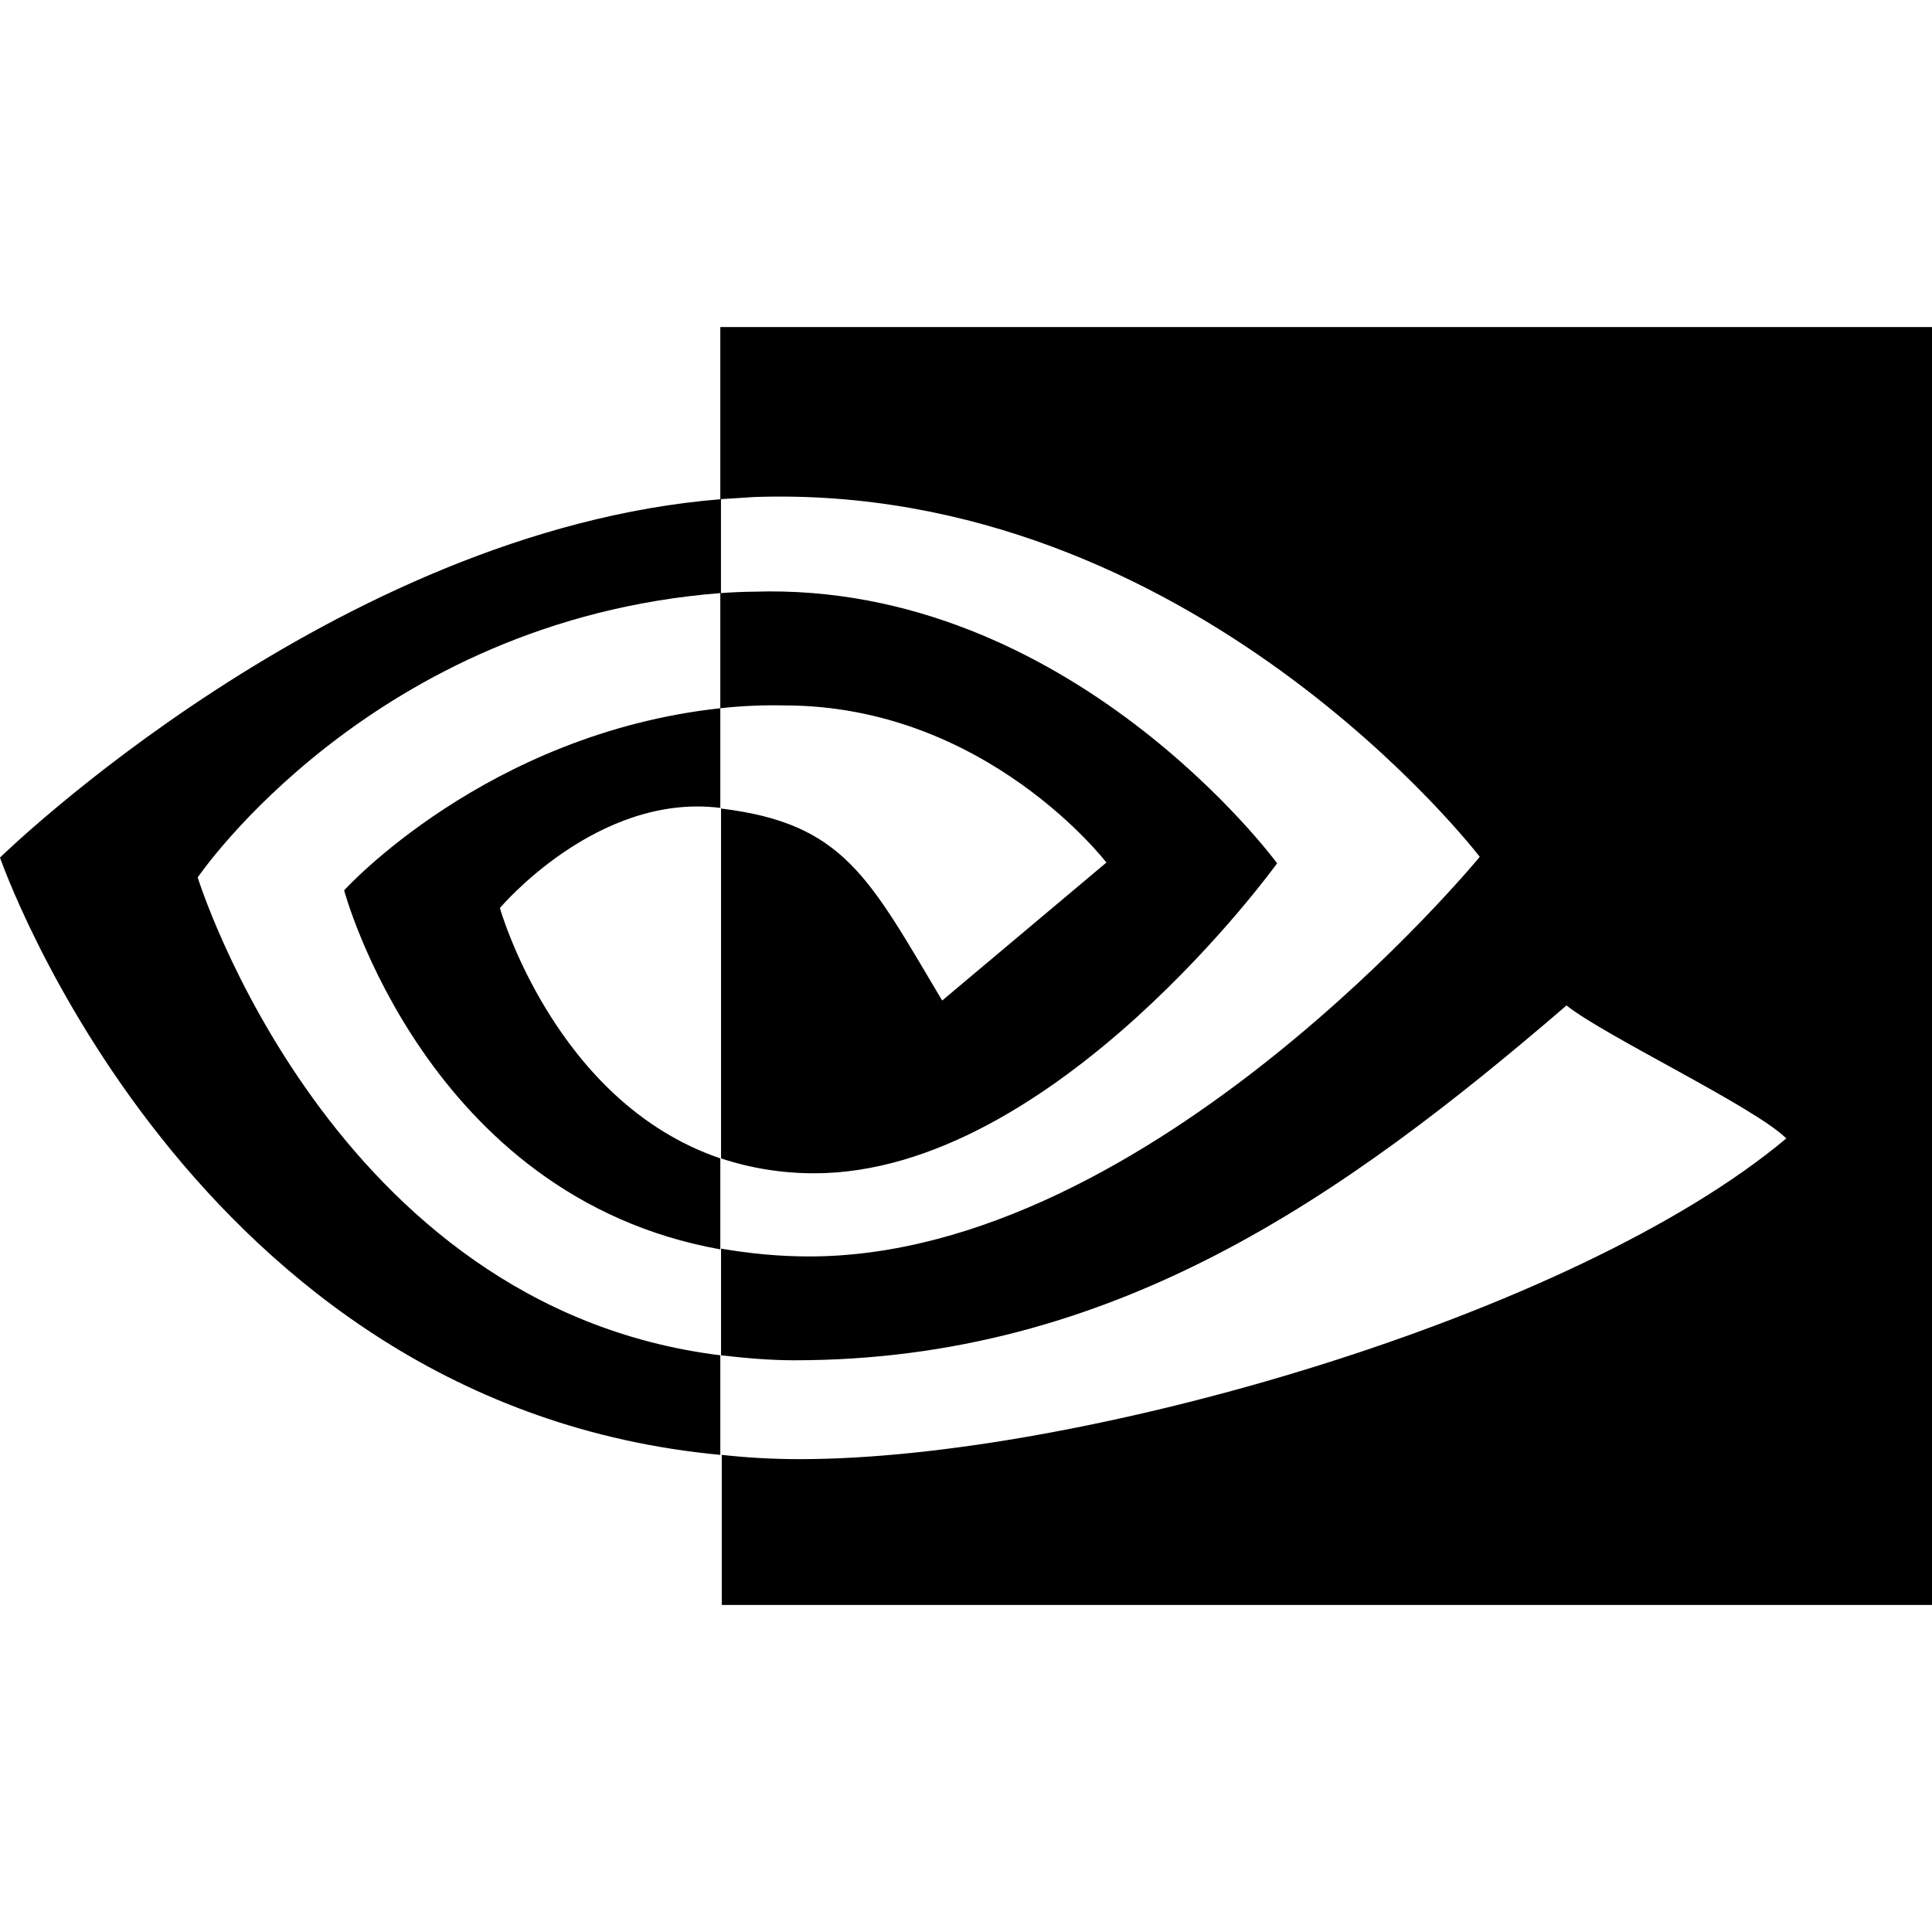
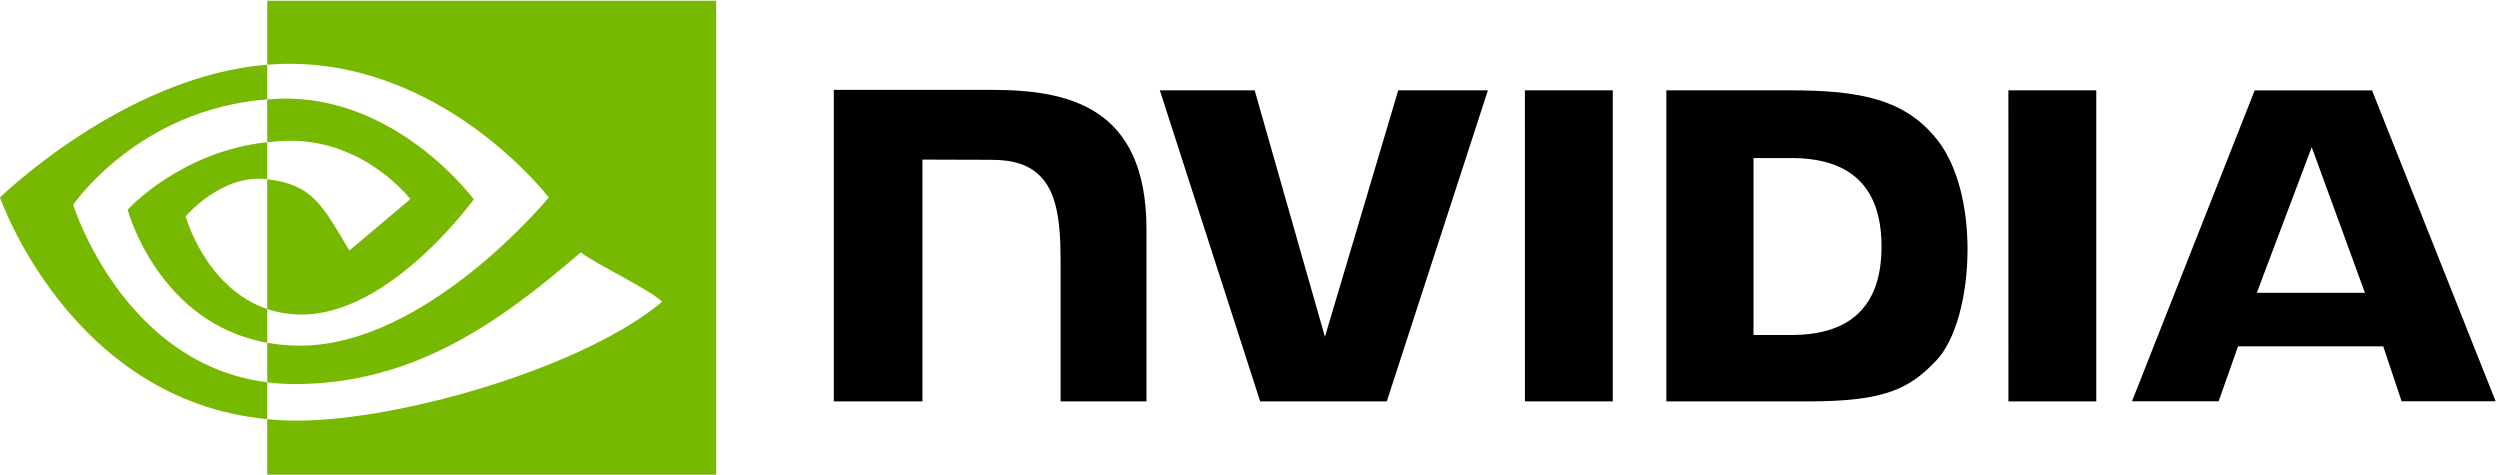
- <svg xmlns="http://www.w3.org/2000/svg" role="img" viewBox="0 0 24 24">
-   <path d="M8.948 8.798v-1.43a6.7 6.7 0 0 1 .424-.018c3.922-.124 6.493 3.374 6.493 3.374s-2.774 3.851-5.75 3.851c-.398 0-.787-.062-1.158-.185v-4.346c1.528.185 1.837.857 2.747 2.385l2.04-1.714s-1.492-1.952-4-1.952a6.016 6.016 0 0 0-.796.035m0-4.735v2.138l.424-.027c5.45-.185 9.01 4.47 9.01 4.47s-4.08 4.964-8.33 4.964c-.37 0-.733-.035-1.095-.097v1.325c.3.035.61.062.91.062 3.957 0 6.82-2.023 9.593-4.408.459.371 2.34 1.263 2.73 1.652-2.633 2.208-8.772 3.984-12.253 3.984-.335 0-.653-.018-.971-.053v1.864H24V4.063zm0 10.326v1.131c-3.657-.654-4.673-4.46-4.673-4.46s1.758-1.944 4.673-2.262v1.237H8.94c-1.528-.186-2.73 1.245-2.73 1.245s.68 2.412 2.739 3.11M2.456 10.9s2.164-3.197 6.5-3.533V6.201C4.153 6.59 0 10.653 0 10.653s2.35 6.802 8.948 7.42v-1.237c-4.84-.6-6.492-5.936-6.492-5.936z" />
+ <svg xmlns="http://www.w3.org/2000/svg" width="632" height="120" viewBox="0 0 158 30" version="1.1" xml:space="preserve" style="fill-rule:evenodd;clip-rule:evenodd;stroke-linejoin:round;stroke-miterlimit:2;">
+   <g>
+     <path d="M96.374,5.707L96.376,25.367L101.928,25.367L101.928,5.707L96.374,5.707ZM52.697,5.681L52.697,25.367L58.3,25.367L58.3,10.086L62.67,10.1C64.107,10.1 65.1,10.445 65.793,11.184C66.672,12.12 67.03,13.628 67.03,16.389L67.03,25.367L72.457,25.367L72.457,14.49C72.457,6.727 67.509,5.68 62.668,5.68L52.698,5.68L52.697,5.681ZM105.314,5.708L105.314,25.367L114.32,25.367C119.118,25.367 120.684,24.569 122.377,22.78C123.575,21.524 124.348,18.766 124.348,15.753C124.348,12.99 123.693,10.525 122.551,8.99C120.494,6.245 117.531,5.708 113.106,5.708L105.314,5.708ZM110.822,9.988L113.209,9.988C116.672,9.988 118.912,11.544 118.912,15.579C118.912,19.616 116.672,21.171 113.209,21.171L110.822,21.171L110.822,9.988ZM88.369,5.708L83.735,21.288L79.295,5.709L73.302,5.708L79.642,25.367L87.645,25.367L94.036,5.708L88.369,5.708ZM126.932,25.367L132.485,25.367L132.485,5.709L126.93,5.708L126.932,25.367ZM142.496,5.715L134.743,25.36L140.218,25.36L141.445,21.888L150.62,21.888L151.781,25.36L157.725,25.36L149.913,5.714L142.496,5.715ZM146.1,9.3L149.464,18.504L142.631,18.504L146.101,9.3L146.1,9.3Z" style="fill:black;" />
+     <path d="M16.889,8.985L16.889,6.28C17.151,6.26 17.417,6.247 17.687,6.238C25.087,6.006 29.942,12.597 29.942,12.597C29.942,12.597 24.698,19.879 19.076,19.879C18.333,19.882 17.594,19.764 16.889,19.529L16.889,11.325C19.769,11.673 20.349,12.945 22.081,15.833L25.933,12.585C25.933,12.585 23.121,8.897 18.381,8.897C17.866,8.897 17.373,8.933 16.889,8.985ZM16.889,0.047L16.889,4.09C17.154,4.069 17.42,4.052 17.687,4.042C27.977,3.696 34.682,12.482 34.682,12.482C34.682,12.482 26.982,21.846 18.959,21.846C18.224,21.846 17.535,21.778 16.889,21.663L16.889,24.161C17.442,24.231 18.015,24.273 18.613,24.273C26.078,24.273 31.477,20.461 36.705,15.948C37.572,16.642 41.121,18.331 41.85,19.071C36.879,23.231 25.295,26.586 18.727,26.586C18.113,26.584 17.5,26.552 16.889,26.49L16.889,30L45.264,30L45.264,0.047L16.889,0.047ZM16.889,19.529L16.889,21.662C9.984,20.432 8.067,13.254 8.067,13.254C8.067,13.254 11.383,9.58 16.889,8.985L16.889,11.325L16.878,11.324C13.988,10.977 11.731,13.677 11.731,13.677C11.731,13.677 12.996,18.221 16.889,19.529ZM4.625,12.943C4.625,12.943 8.717,6.903 16.889,6.28L16.889,4.088C7.838,4.815 0,12.48 0,12.48C0,12.48 4.439,25.313 16.889,26.488L16.889,24.16C7.753,23.011 4.625,12.943 4.625,12.943Z" style="fill:rgb(118,185,0);" />
+   </g>
</svg>
